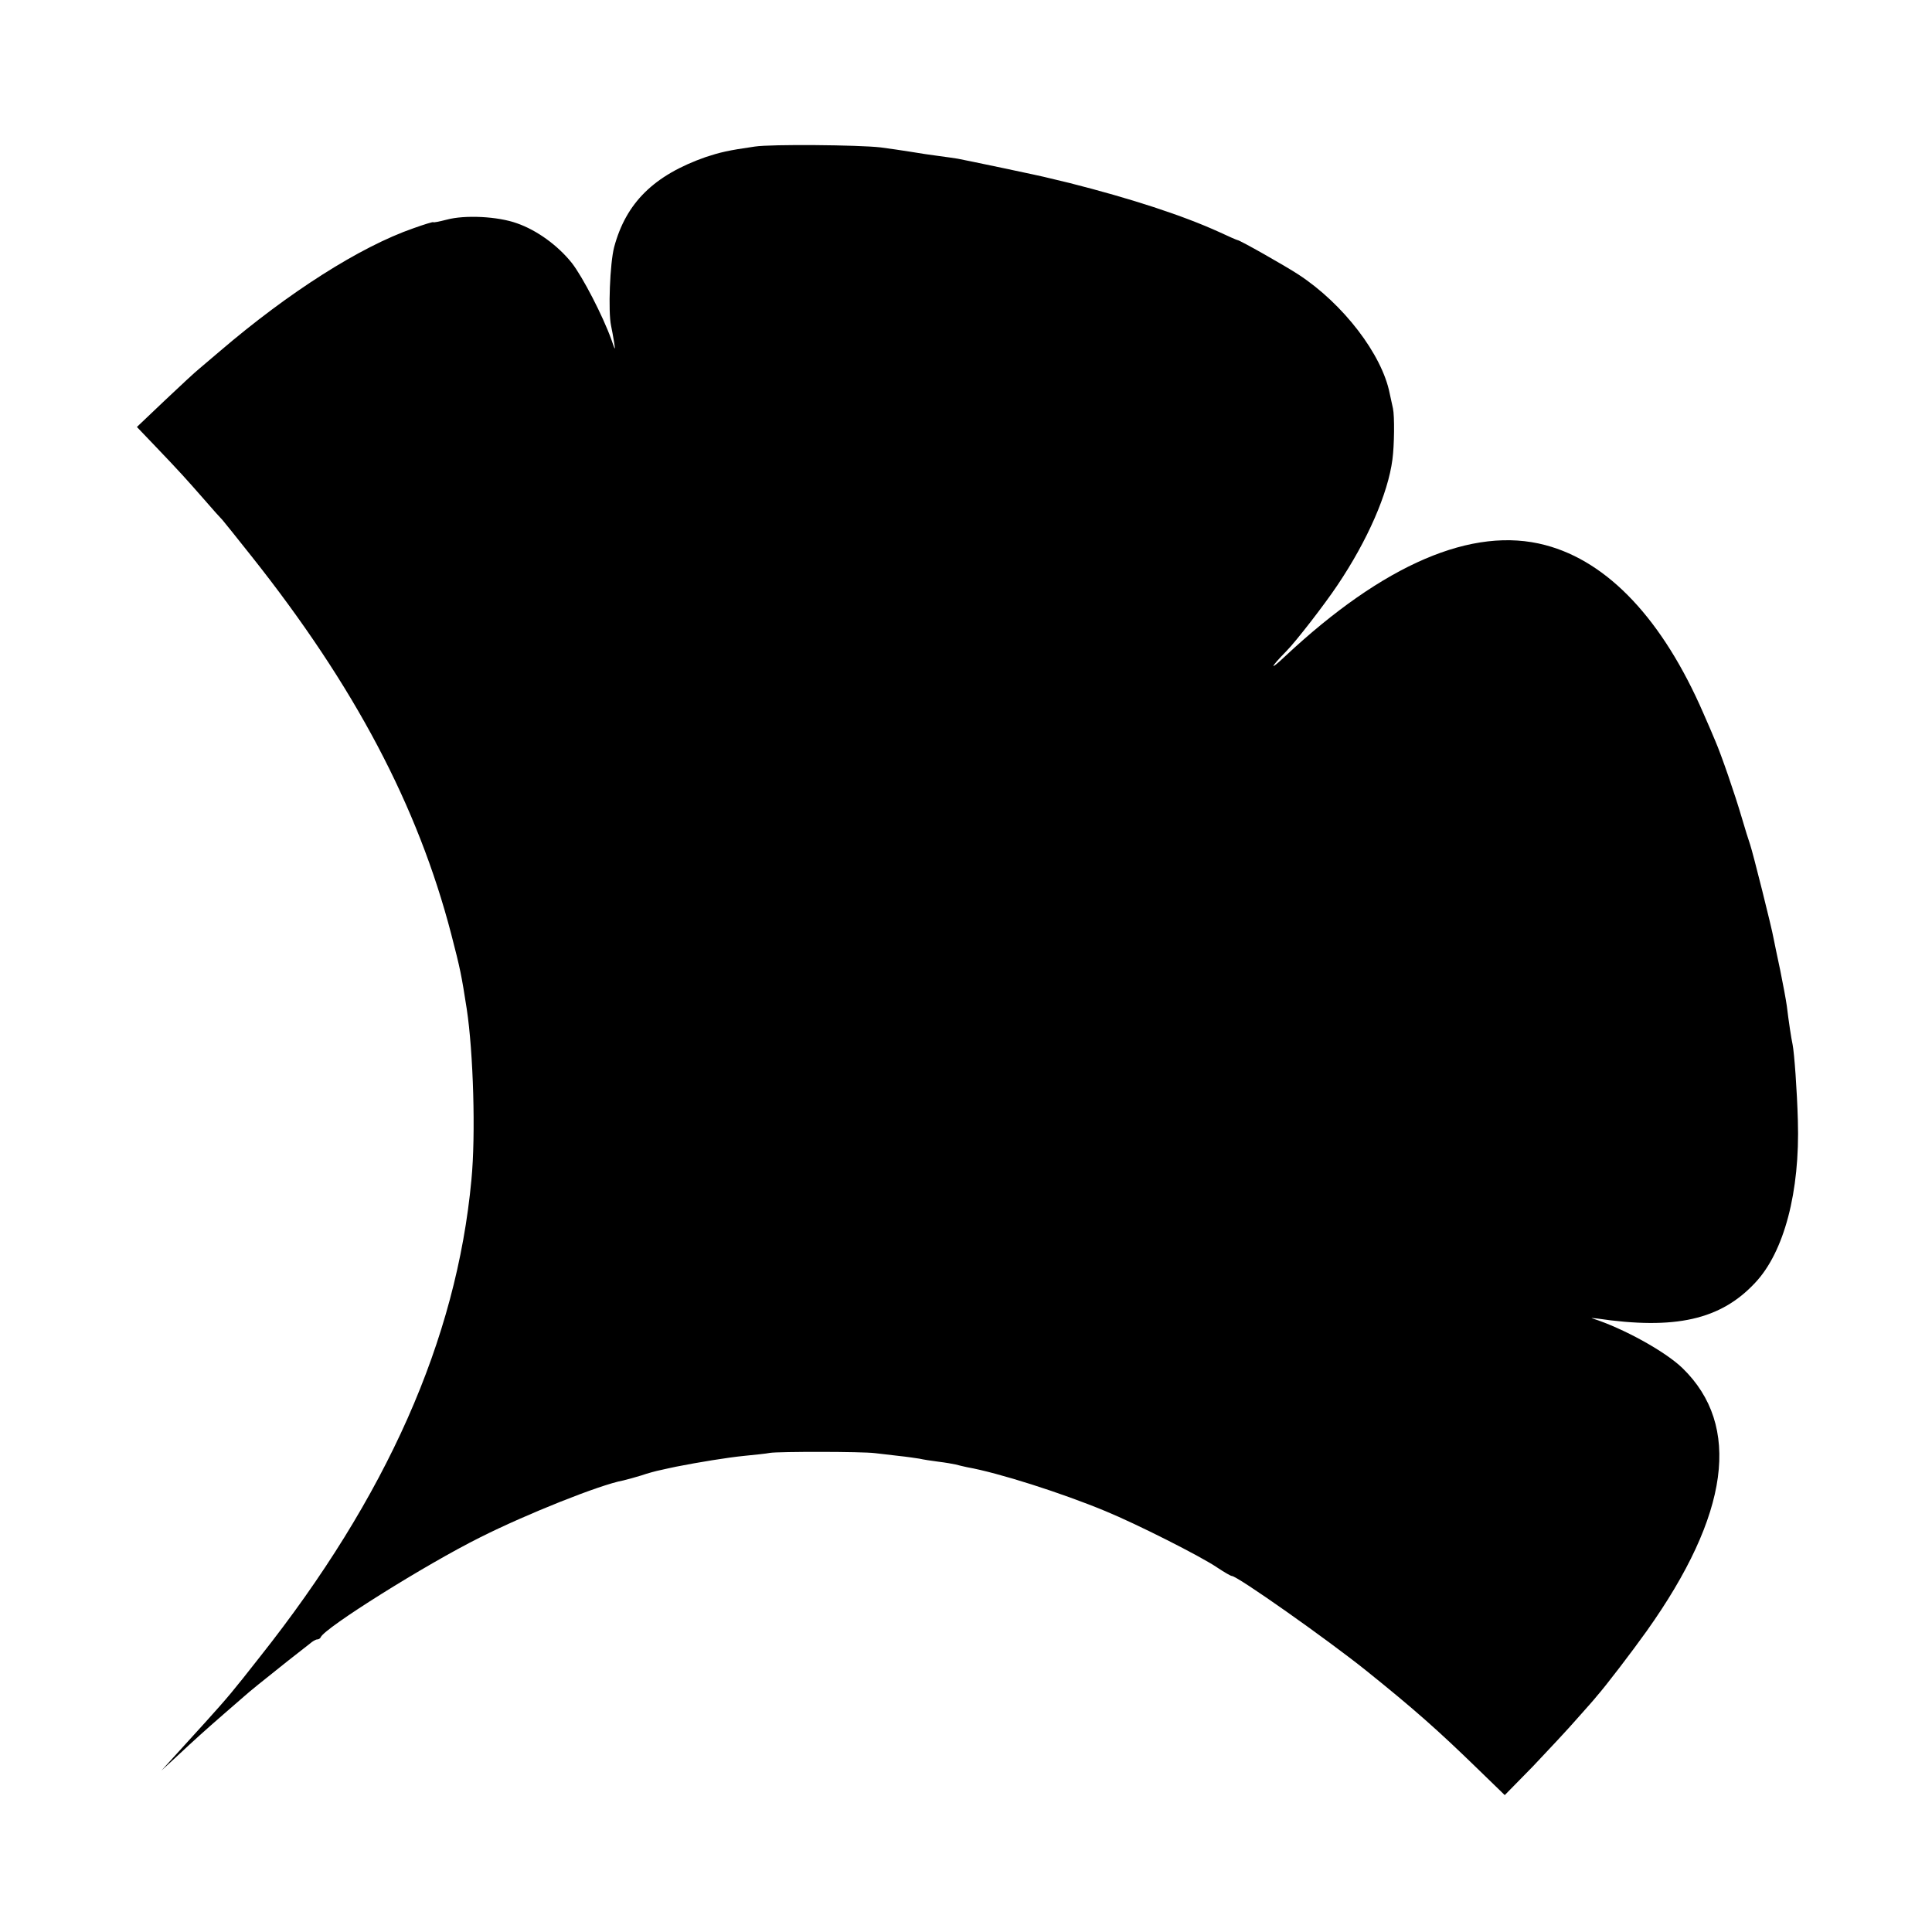
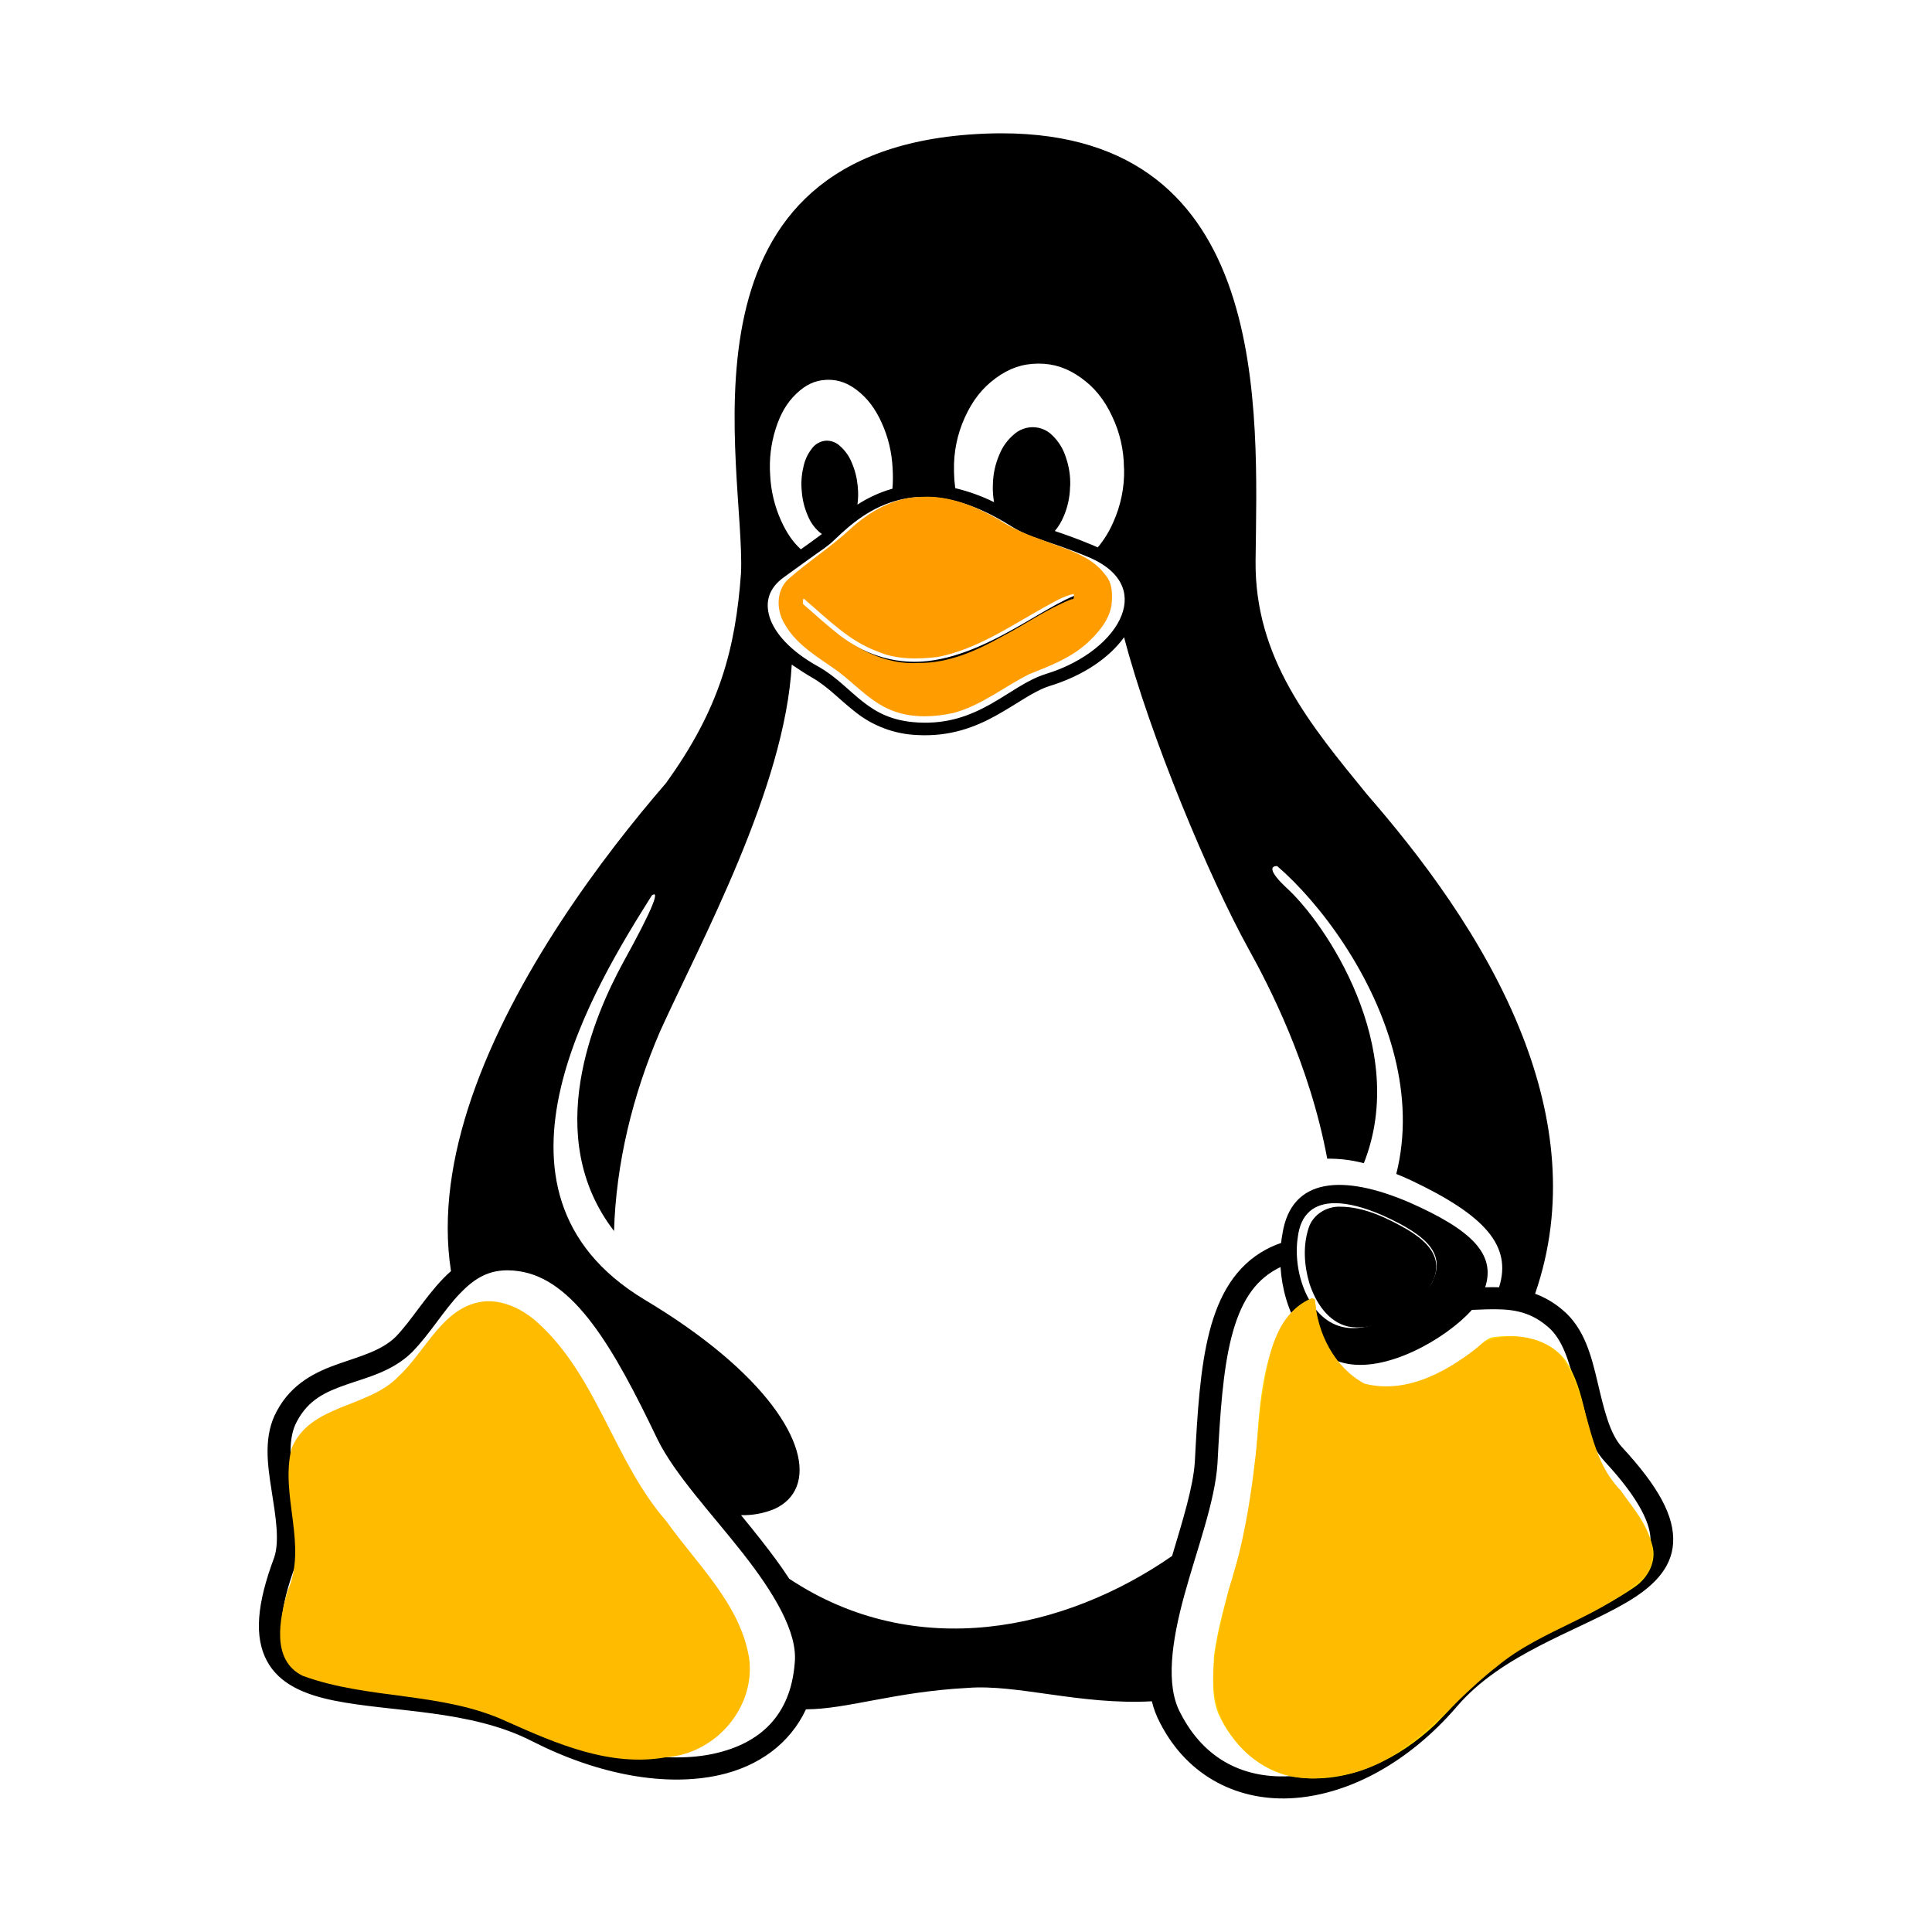
- <svg xmlns="http://www.w3.org/2000/svg" version="1.0" width="700pt" height="700pt" viewBox="0 0 700 700" preserveAspectRatio="xMidYMid meet">
-   <g transform="translate(0,700) scale(0.1,-0.1)" fill="#000000" stroke="none">
-     <path d="M2735 6469 c-98 -14 -126 -21 -178 -38 -188 -66 -289 -166 -332 -327 -15 -58 -22 -232 -11 -284 3 -14 8 -41 11 -60 5 -32 4 -31 -10 10 -31 86 -104 227 -143 277 -51 64 -127 119 -199 144 -69 25 -189 31 -255 13 -27 -7 -48 -11 -48 -9 0 2 -33 -8 -72 -22 -193 -67 -452 -232 -702 -446 -27 -23 -60 -51 -73 -62 -14 -11 -70 -63 -126 -116 l-101 -96 66 -69 c90 -94 114 -121 178 -194 30 -35 60 -68 66 -74 5 -6 53 -65 105 -131 374 -471 603 -905 724 -1370 33 -127 37 -148 56 -270 24 -157 33 -457 17 -620 -54 -579 -307 -1149 -767 -1729 -98 -125 -114 -144 -196 -235 -54 -59 -60 -66 -120 -132 l-40 -44 50 46 c76 71 104 96 175 158 36 31 70 61 76 66 14 13 72 60 154 125 36 28 73 57 83 65 9 8 21 15 26 15 5 0 11 3 13 8 14 34 381 264 578 362 167 84 435 191 518 206 13 3 42 11 65 18 23 8 56 17 72 20 17 4 41 9 55 12 81 16 185 33 245 39 39 4 81 8 95 11 32 5 334 5 380 -1 19 -2 58 -7 86 -10 29 -3 62 -8 75 -10 13 -3 44 -8 69 -11 25 -3 53 -8 62 -10 10 -3 29 -7 42 -10 113 -20 342 -93 501 -159 112 -46 346 -164 406 -205 24 -16 48 -30 52 -30 20 0 346 -230 487 -343 173 -139 259 -215 403 -355 l99 -96 102 104 c55 58 128 136 161 174 33 37 65 73 70 80 32 36 129 163 181 236 301 423 344 745 130 953 -63 61 -216 145 -326 180 -8 2 -1 2 15 0 284 -42 449 -5 574 129 105 111 163 330 155 588 -3 110 -13 245 -19 275 -5 23 -14 82 -21 140 -3 22 -14 81 -24 130 -11 50 -21 101 -24 115 -6 36 -75 311 -85 340 -5 14 -19 59 -31 100 -24 82 -74 227 -95 275 -7 17 -26 62 -43 100 -147 339 -345 550 -573 610 -263 70 -586 -69 -944 -404 -57 -54 -54 -41 5 19 35 35 140 171 186 240 109 162 183 332 199 455 7 51 8 158 2 185 -2 8 -7 33 -12 55 -28 141 -168 324 -330 430 -47 31 -213 125 -221 125 -2 0 -32 13 -66 29 -134 61 -322 122 -543 178 -33 8 -67 16 -75 18 -25 7 -303 65 -330 70 -14 2 -45 7 -70 10 -25 3 -70 10 -100 15 -30 5 -80 12 -110 16 -79 9 -396 12 -455 3z" />
+ <svg xmlns="http://www.w3.org/2000/svg" viewBox="0 0 1000 1000">
+   <defs>
+     <style>
+       .cls-1 {
+         clip-path: url(#clip-自定义大小_1);
+       }
+ 
+       .cls-2 {
+         fill: #ffd300;
+       }
+ 
+       .cls-3 {
+         fill: #fb0;
+       }
+ 
+       .cls-4 {
+         fill: #ff9c00;
+       }
+     </style>
+     <clipPath id="clip-自定义大小_1">
+       <rect width="1000" height="1000" />
+     </clipPath>
+   </defs>
+   <g id="自定义大小_1" data-name="自定义大小 – 1" class="cls-1">
+     <g id="linux-2025536" transform="translate(72.861 112.888)">
+       <path id="路径_1" data-name="路径 1" d="M445.787-43.886q-8.536-.015-17.817.7c-156.44,12.254-114.954,173-117.278,226.832-2.857,39.365-11.063,70.388-38.9,108.868-32.7,37.825-78.744,99.045-100.555,162.772-10.294,30.077-15.192,60.733-10.668,89.747-1.417,1.234-2.766,2.527-4.049,3.86-9.6,9.97-16.7,22.05-24.6,30.183-7.385,7.165-17.907,9.891-29.47,13.925s-24.268,9.988-31.977,24.376a.008.008,0,0,1-.005.007c-.013.024-.026.046-.039.071-6.979,12.678-4.9,27.278-2.773,40.8s4.289,26.308,1.425,34.979c-9.155,24.338-10.324,41.172-3.879,53.384,6.458,12.237,19.738,17.638,34.746,20.687,30.017,6.1,70.667,4.582,102.7,21.1l2.754-5.053-2.725,5.069c34.3,17.44,69.069,23.636,96.809,17.473,20.112-4.468,36.439-16.116,44.824-34.04,21.7-.1,45.507-9.042,83.648-11.084,25.875-2.027,58.2,8.937,95.373,6.929a48.272,48.272,0,0,0,4.3,11.283c.02.037.038.073.058.11,14.412,28.03,41.19,40.852,69.729,38.661,28.575-2.193,58.957-18.581,83.516-47.008l-4.5-3.68,4.537,3.64C704.385,743.1,743.239,731.653,769,716.54c12.881-7.557,23.335-17.019,24.142-30.763s-7.484-29.131-26.55-49.716l-.005-.005-.022-.026c-6.264-6.885-9.253-19.647-12.464-33.237s-6.792-28.233-18.256-37.727l-.069-.057a46.479,46.479,0,0,0-14.078-8.255c15.939-45.977,9.685-91.759-6.4-133.129-19.746-50.774-54.22-95.015-80.548-125.276-29.47-36.154-58.294-70.48-57.727-121.179C577.9,99.794,585.77-43.7,445.774-43.888ZM464.739,75.319c7.944,0,14.729,2.265,21.7,7.185,7.08,5,12.181,11.254,16.291,19.992a62.625,62.625,0,0,1,6.166,26.73,2.453,2.453,0,0,0,.076.74,63.4,63.4,0,0,1-5.671,27.581,53.338,53.338,0,0,1-7.958,12.9q-1.581-.738-3.284-1.42c-7.87-3.278-13.907-5.365-18.939-7.063a29.336,29.336,0,0,0,4.678-7.823,40.55,40.55,0,0,0,3.2-14.994c0-.222.076-.407.076-.666a40.572,40.572,0,0,0-2.208-14.549,26.705,26.705,0,0,0-6.89-11.328,14.255,14.255,0,0,0-9.858-4.369c-.173-.01-.346-.01-.516-.01a14.656,14.656,0,0,0-9.609,3.709,26.766,26.766,0,0,0-7.727,10.81,40.422,40.422,0,0,0-3.2,15.031,3.475,3.475,0,0,0-.038.629,43.319,43.319,0,0,0,.622,8.621,95.518,95.518,0,0,0-20.088-7.247,73.834,73.834,0,0,1-.632-8.223v-.778a62.386,62.386,0,0,1,5.6-27.581c4-8.811,8.945-15.142,15.91-20.288s13.817-7.515,21.925-7.589h.379ZM356.013,83.692c5.27.012,9.985,1.725,14.863,5.513,5.291,4.109,9.287,9.366,12.637,16.771a63.856,63.856,0,0,1,5.633,23.546v.074a67.739,67.739,0,0,1-.087,10.469Q387.5,140.5,386,141a67.513,67.513,0,0,0-15.054,7.3,37.4,37.4,0,0,0,.163-9.224,2.359,2.359,0,0,1-.038-.518,39.412,39.412,0,0,0-3.007-11.847,22.874,22.874,0,0,0-6.128-8.737,10.161,10.161,0,0,0-6.794-2.773c-.245,0-.492.013-.742.033a9.924,9.924,0,0,0-6.966,3.961,22.658,22.658,0,0,0-4.453,9.625,37.53,37.53,0,0,0-.837,12.661c0,.185.038.333.038.518a38.278,38.278,0,0,0,3.007,11.884,22.6,22.6,0,0,0,6.128,8.7q.631.53,1.251.954c-2.613,1.956-3.861,2.858-6,4.388q-2.06,1.47-4.91,3.51c-4.146-3.778-7.38-8.525-10.208-14.776a64.643,64.643,0,0,1-5.671-23.546v-.074a64.289,64.289,0,0,1,2.855-24.027c2.474-7.775,5.786-13.4,10.582-18.029s9.63-6.96,15.454-7.256q.682-.036,1.352-.033Zm49.448,60.615c12.248-.046,26.987,3.86,44.831,15.018,10.96,6.932,19.488,7.512,39.127,15.692l.024.011.024.01c9.449,3.771,14.995,8.685,17.7,13.861s2.776,10.788.508,16.692c-4.536,11.808-19.014,24.236-39.33,30.406l-.019.008-.018.008c-9.906,3.13-18.544,10.043-28.728,15.707s-21.707,10.232-37.376,9.35c-13.339-.756-21.313-5.161-28.523-10.8s-13.493-12.716-22.693-17.971l-.024-.014-.024-.014c-14.819-8.147-22.91-17.57-25.449-25.738s-.156-15.142,7.2-20.5c8.266-6.026,14.008-10.124,17.834-12.854a78.371,78.371,0,0,0,6.591-4.859.083.083,0,0,1,.019-.018l.005-.01c6.211-5.718,16.112-16.137,31.037-21.134a54.641,54.641,0,0,1,17.284-2.854Zm85.647,49.268c-5.285.307-10.821,2.953-17.267,6.453s-13.694,7.977-21.548,12.386c-15.71,8.818-33.794,17.25-51.766,17.25-18,0-32.381-8.086-43.168-16.4-5.393-4.157-9.845-8.344-13.4-11.583-1.778-1.62-3.32-3-4.759-4.078s-2.61-2.147-5.017-2.147l-.115,4.92a14.391,14.391,0,0,1-.28,1.641,7.055,7.055,0,0,1,1.323.747c1.058.793,2.526,2.085,4.269,3.672,3.486,3.175,8.117,7.54,13.82,11.934,11.4,8.79,27.265,17.809,47.328,17.809,20.092,0,39.1-9.134,55.116-18.123,8.008-4.495,15.281-8.981,21.465-12.34s11.387-5.464,14.4-5.639l-.4-6.5Zm17.859,23.385c13.344,51.162,44.381,125.064,64.33,161.127,10.6,19.133,31.7,59.786,40.812,108.762a70.543,70.543,0,0,1,18.944,2.338c23.829-60.085-20.207-124.809-40.344-142.83-8.13-7.673-8.52-11.111-4.49-10.948C610.066,354.2,638.747,392,649.182,434.656c4.758,19.453,5.773,39.9.667,60.086q3.747,1.514,7.606,3.29c38.251,18.116,52.4,33.869,45.6,55.37-2.24-.076-4.444-.068-6.593-.017l-.6.015c5.539-17.042-6.732-29.612-39.43-44-33.914-14.512-60.939-13.069-65.507,16.363q-.438,2.313-.707,4.706a50.905,50.905,0,0,0-7.635,3.308c-15.926,8.475-24.617,23.854-29.452,42.715s-6.215,41.629-7.548,67.242v.013c-.815,12.879-6.258,30.3-11.779,48.745-55.557,38.545-132.664,55.245-198.134,11.789-4.437-6.826-9.526-13.59-14.765-20.261-3.345-4.26-6.782-8.494-10.2-12.669a42.2,42.2,0,0,0,17.051-3.1c5.741-2.532,9.775-6.6,11.771-11.821,3.991-10.442-.017-25.173-12.8-42s-34.416-35.8-66.215-54.772a.005.005,0,0,1-.005-.005c-23.361-14.135-36.425-31.462-42.54-50.274s-5.258-39.158-.545-59.243c9.047-38.553,32.292-76.049,47.123-99.58,3.993-2.858,1.427,5.3-15.014,35-14.735,27.15-42.283,89.807-4.565,138.723,1.008-34.806,9.554-70.3,23.9-103.51,20.9-46.074,64.608-125.976,68.08-189.654,1.79,1.264,7.941,5.3,10.682,6.817a.021.021,0,0,0,.018.01c8.019,4.593,14.041,11.307,21.841,17.4a54.792,54.792,0,0,0,32.33,12.222c17.217.969,30.34-4.218,41.09-10.2,10.735-5.97,19.31-12.577,27.435-15.156a.1.1,0,0,1,.037-.011c17.168-5.222,30.819-14.464,38.587-25.244ZM618.012,509.867c6.954-.031,15.378,2.224,24.6,6.236,24.818,11.144,32.582,20.7,25.807,34.726-5.709,10.588-30.146,27.432-46.894,22.99-17.091-4.294-25.426-28.248-22.648-46.351,1.488-12.293,8.637-17.554,19.137-17.6Zm-28.079,33.082c1.4,22.138,12.664,44.717,32.58,49.6,21.794,5.585,53.216-12.6,66.484-27.438,2.645-.1,5.232-.229,7.743-.288,11.637-.273,21.4.373,31.371,8.856l.034.029.036.029c7.664,6.315,11.307,18.25,14.467,31.62s5.686,27.931,15.161,38.3l.014.015.013.015c18.216,19.662,24.071,32.95,23.573,41.433s-6.813,14.78-18.472,21.62c-23.309,13.674-64.61,25.565-90.99,56.644-22.906,26.513-50.837,41.076-75.437,42.964s-45.822-8.042-58.335-32.468l-.028-.055-.03-.054c-7.762-14.362-4.529-37.027,2.01-60.933s15.934-48.455,17.191-68.407v-.062c1.33-25.564,2.8-47.888,7.217-65.114s11.367-28.892,23.685-35.447q.86-.458,1.709-.865Zm-400.01,1.671a41.346,41.346,0,0,1,5.857.462c13.943,2.054,26.1,11.536,37.816,26.991s22.615,36.551,33.821,59.953l.014.029.013.028c9,18.28,28.006,38.379,44.108,58.884s28.565,41.086,26.942,56.84l-.008.068-.005.068c-2.1,26.868-17.681,41.494-41.6,46.808s-56.331.017-88.712-16.443l-.028-.015c-35.823-18.454-78.439-16.621-105.778-22.175-13.672-2.778-22.594-6.953-26.689-14.712s-4.186-21.294,4.515-44.372l.038-.1.034-.1c4.3-12.911,1.119-27.037-.971-40.3s-3.111-25.319,1.544-33.725l.021-.038.021-.039c5.96-11.173,14.7-15.168,25.551-18.954s23.714-6.759,33.874-16.662l.052-.052.052-.053c9.392-9.637,16.446-21.716,24.7-30.289,6.966-7.234,13.939-12.028,24.446-12.1h.366Z" transform="translate(0 0)" />
+       <path id="路径_2" data-name="路径 2" class="cls-2" d="M544.68,509.42c-10.063,4.231-16.3,14.377-19.9,24.291-8.725,25.368-7.452,52.649-10.573,78.888-4.539,27.7-16.08,53.942-19.876,81.845-.3,10.77-1.842,22.341,3.4,32.265,7.994,15.987,23.42,29.526,41.831,30.8,25.838,2.614,50.735-10.154,69.138-27.42,13.823-13.995,26.766-29.4,44.155-39.206,19.152-11.788,40.8-19.309,59.319-32.219,6.892-4.716,11.495-13.355,8.957-21.725-4.032-16.051-17.429-26.971-25.752-40.56-9.359-17.208-8.042-38.524-19.131-54.975-8.708-11.608-24.819-13.9-38.311-11.8-5.117,1.891-8.146,7.121-12.83,9.853-14.456,10.418-32.424,19.539-50.562,15.266-15.315-4.63-23.477-20.417-26.637-35.051-1.432-3.17.046-7.423-2.276-10.093a1.639,1.639,0,0,0-.958-.153Z" transform="translate(61.162 49.782)" />
+       <path id="路径_3" data-name="路径 3" class="cls-3" d="M545.03,509.38c-21.091,8.645-23.01,35.162-26.411,54.641-3.122,32.566-6.386,65.047-16.677,96.281-5.492,24.264-15.5,53.606,1.72,75.573,11.016,16.187,31.044,24.853,50.371,21.069,37.225-2.225,59.661-36.19,86.764-57.036,23.315-19.524,55.44-25.826,77.1-47.315,10.2-15.042-4.684-31.559-12.922-43.655-18.871-19.13-15.494-48.669-30.961-69.557-9.429-10.8-27.074-12.8-39.788-7.482-16.923,14.14-39.235,27.46-61.982,21.6C556.7,545.218,547.668,527.111,546.6,510a1.9,1.9,0,0,0-1.576-.616Z" transform="translate(61.162 49.782)" />
+       <path id="路径_4" data-name="路径 4" class="cls-3" d="M178.83,510.85c-21.98,1.49-31.083,25.744-45.455,38.951-15.68,16.4-46,14.284-55.34,37.3-6.075,24.452,8.516,49.955-2.081,73.816-4.035,14.113-8.7,35.712,7.86,43.815,34.028,12.485,72.277,8.16,105.59,23.65,25.9,11.543,53.612,23.712,82.688,18.469,25.391-1.747,46.32-25.844,42.777-51.41-4.664-28.014-27.058-48.5-42.829-70.749-27.468-31.48-35.91-76.012-67.891-103.91-7.06-5.907-15.922-10.262-25.316-9.933Z" transform="translate(0 49.782)" />
+       <path id="路径_5" data-name="路径 5" class="cls-3" d="M376.24,132.51c-12.735,0-24.934,5.516-34.492,13.721-6.223,5.335-12.051,11.161-18.875,15.764-5.726,4.4-11.881,8.35-17.069,13.4-4.618,4.925-5.286,12.468-2.682,18.526,3.3,8.4,10.317,14.7,17.567,19.739a112.3,112.3,0,0,1,19.553,14.486c7.624,6.97,16.234,13.828,26.741,15.49a63.709,63.709,0,0,0,21.675-.295c12.869-2.678,23.78-10.376,34.774-17.139,5.272-3.471,11.287-5.4,17.131-7.637,12.1-5.077,23.924-13.059,29.837-25.152,3.371-6.646,3.272-15.2-1.425-21.2-6.191-8.2-16.468-11.366-25.637-14.96-8.965-3.355-18.383-5.892-26.4-11.322-12.19-7.611-26.091-13.552-40.7-13.416Zm78,48.437a21.2,21.2,0,0,1,.2,4.226c-7.775,1.738-14.344,6.589-21.22,10.36-15.653,9.171-31.538,19.1-49.658,22.415a86.84,86.84,0,0,1-18.347.648c-11.808-1.385-22.974-6.579-32.445-13.709-7.394-5.258-13.711-11.811-20.637-17.625.352-1.437-.031-3.438.387-4.525,4.53,2.313,7.69,6.355,11.6,9.562,8.952,8.358,19.083,15.8,30.835,19.652a45.178,45.178,0,0,0,17.793,2.606c10.419.387,20.53-3.08,29.959-7.181,15.028-6.652,28.531-16.253,43.105-23.692a27.529,27.529,0,0,1,8.426-2.737Z" transform="translate(29.429 12.542)" />
+       <path id="路径_6" data-name="路径 6" d="M570.88,477.09c-7.043-.194-14.037,4.122-16.234,10.961-3.04,9.2-2.376,19.392.335,28.6,3.138,9.754,9.5,20.041,20.163,22.495,11.122,2.021,22.162-3.218,31-9.549,7.024-5.281,14.554-12.268,14.545-21.761-.234-8.773-8-14.624-14.812-18.821-10.659-6.095-22.458-11.868-35-11.922Z" transform="translate(49.865 34.598)" />
+       <path id="路径_7" data-name="路径 7" class="cls-4" d="M375.33,131.75c-14.443-.065-27.747,7.561-38.043,17.179-9.863,9.057-21.22,16.348-31.266,25.2-6.713,5.856-6.579,16.406-2.095,23.556,6.213,10.945,17.511,17.246,27.434,24.319,9.719,7.341,18.064,17.13,29.978,21.041,9.511,3.21,19.943,2.688,29.643.649,14.5-3.791,26.362-13.588,39.493-20.161,10.335-4.123,21.05-8.152,29.517-15.675,5.819-5.263,11.553-11.716,13-19.67.636-5.5.71-11.634-3.159-16.064-7.5-10.187-20.534-13.291-31.7-17.7-8.2-2.855-16.321-6.075-23.544-10.976-11.937-6.758-25.278-12.363-39.266-11.7Zm78.177,50.288c.025,1.176.512,2.907-1.248,2.737-12.706,5.029-23.967,13.083-36.022,19.351-13.26,7.413-27.688,13.8-43.123,13.611-14.882.973-29.072-5.6-40.768-14.31-6.545-5.135-12.71-10.73-18.975-16.2-.146-1.773-.3-3.966,1.605-1.708,11.484,9.813,22.485,21.019,36.994,26.287,9.758,4.253,20.64,4.031,31,2.874,20.183-3.933,37.479-15.838,55.136-25.692,4.893-2.638,10-5.881,15.4-6.955Z" transform="translate(29.409 12.515)" />
+     </g>
  </g>
</svg>
